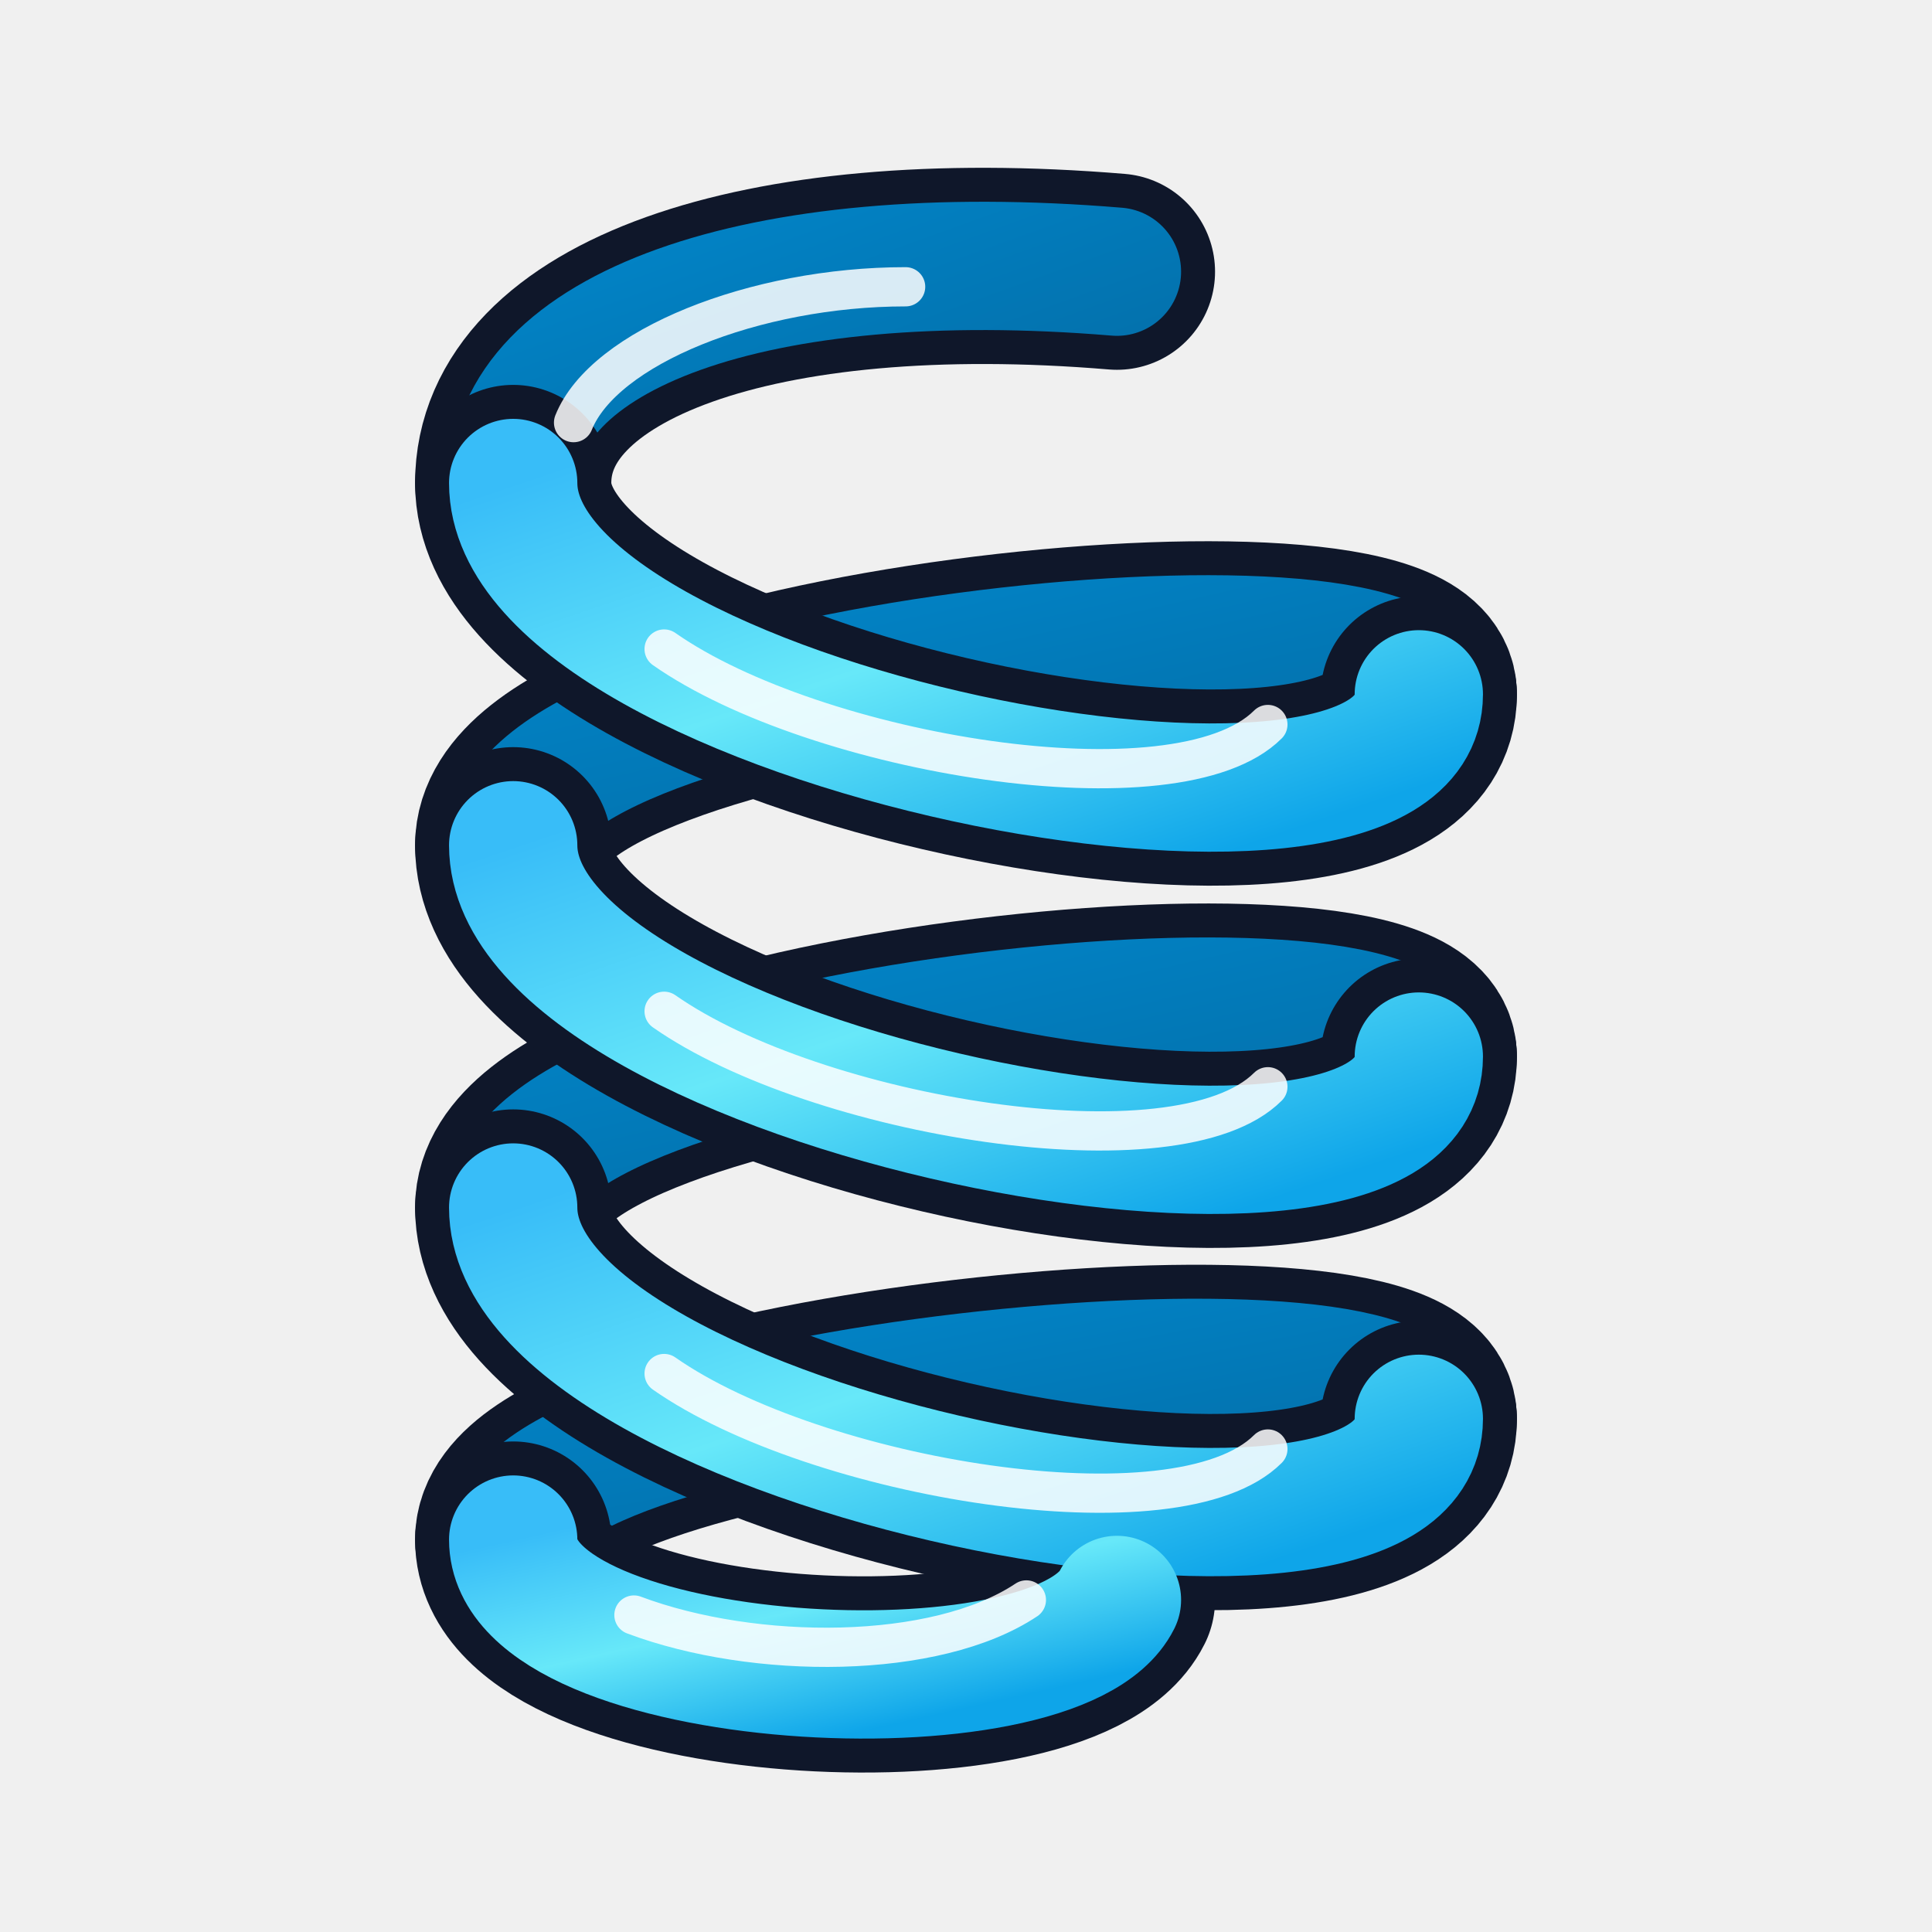
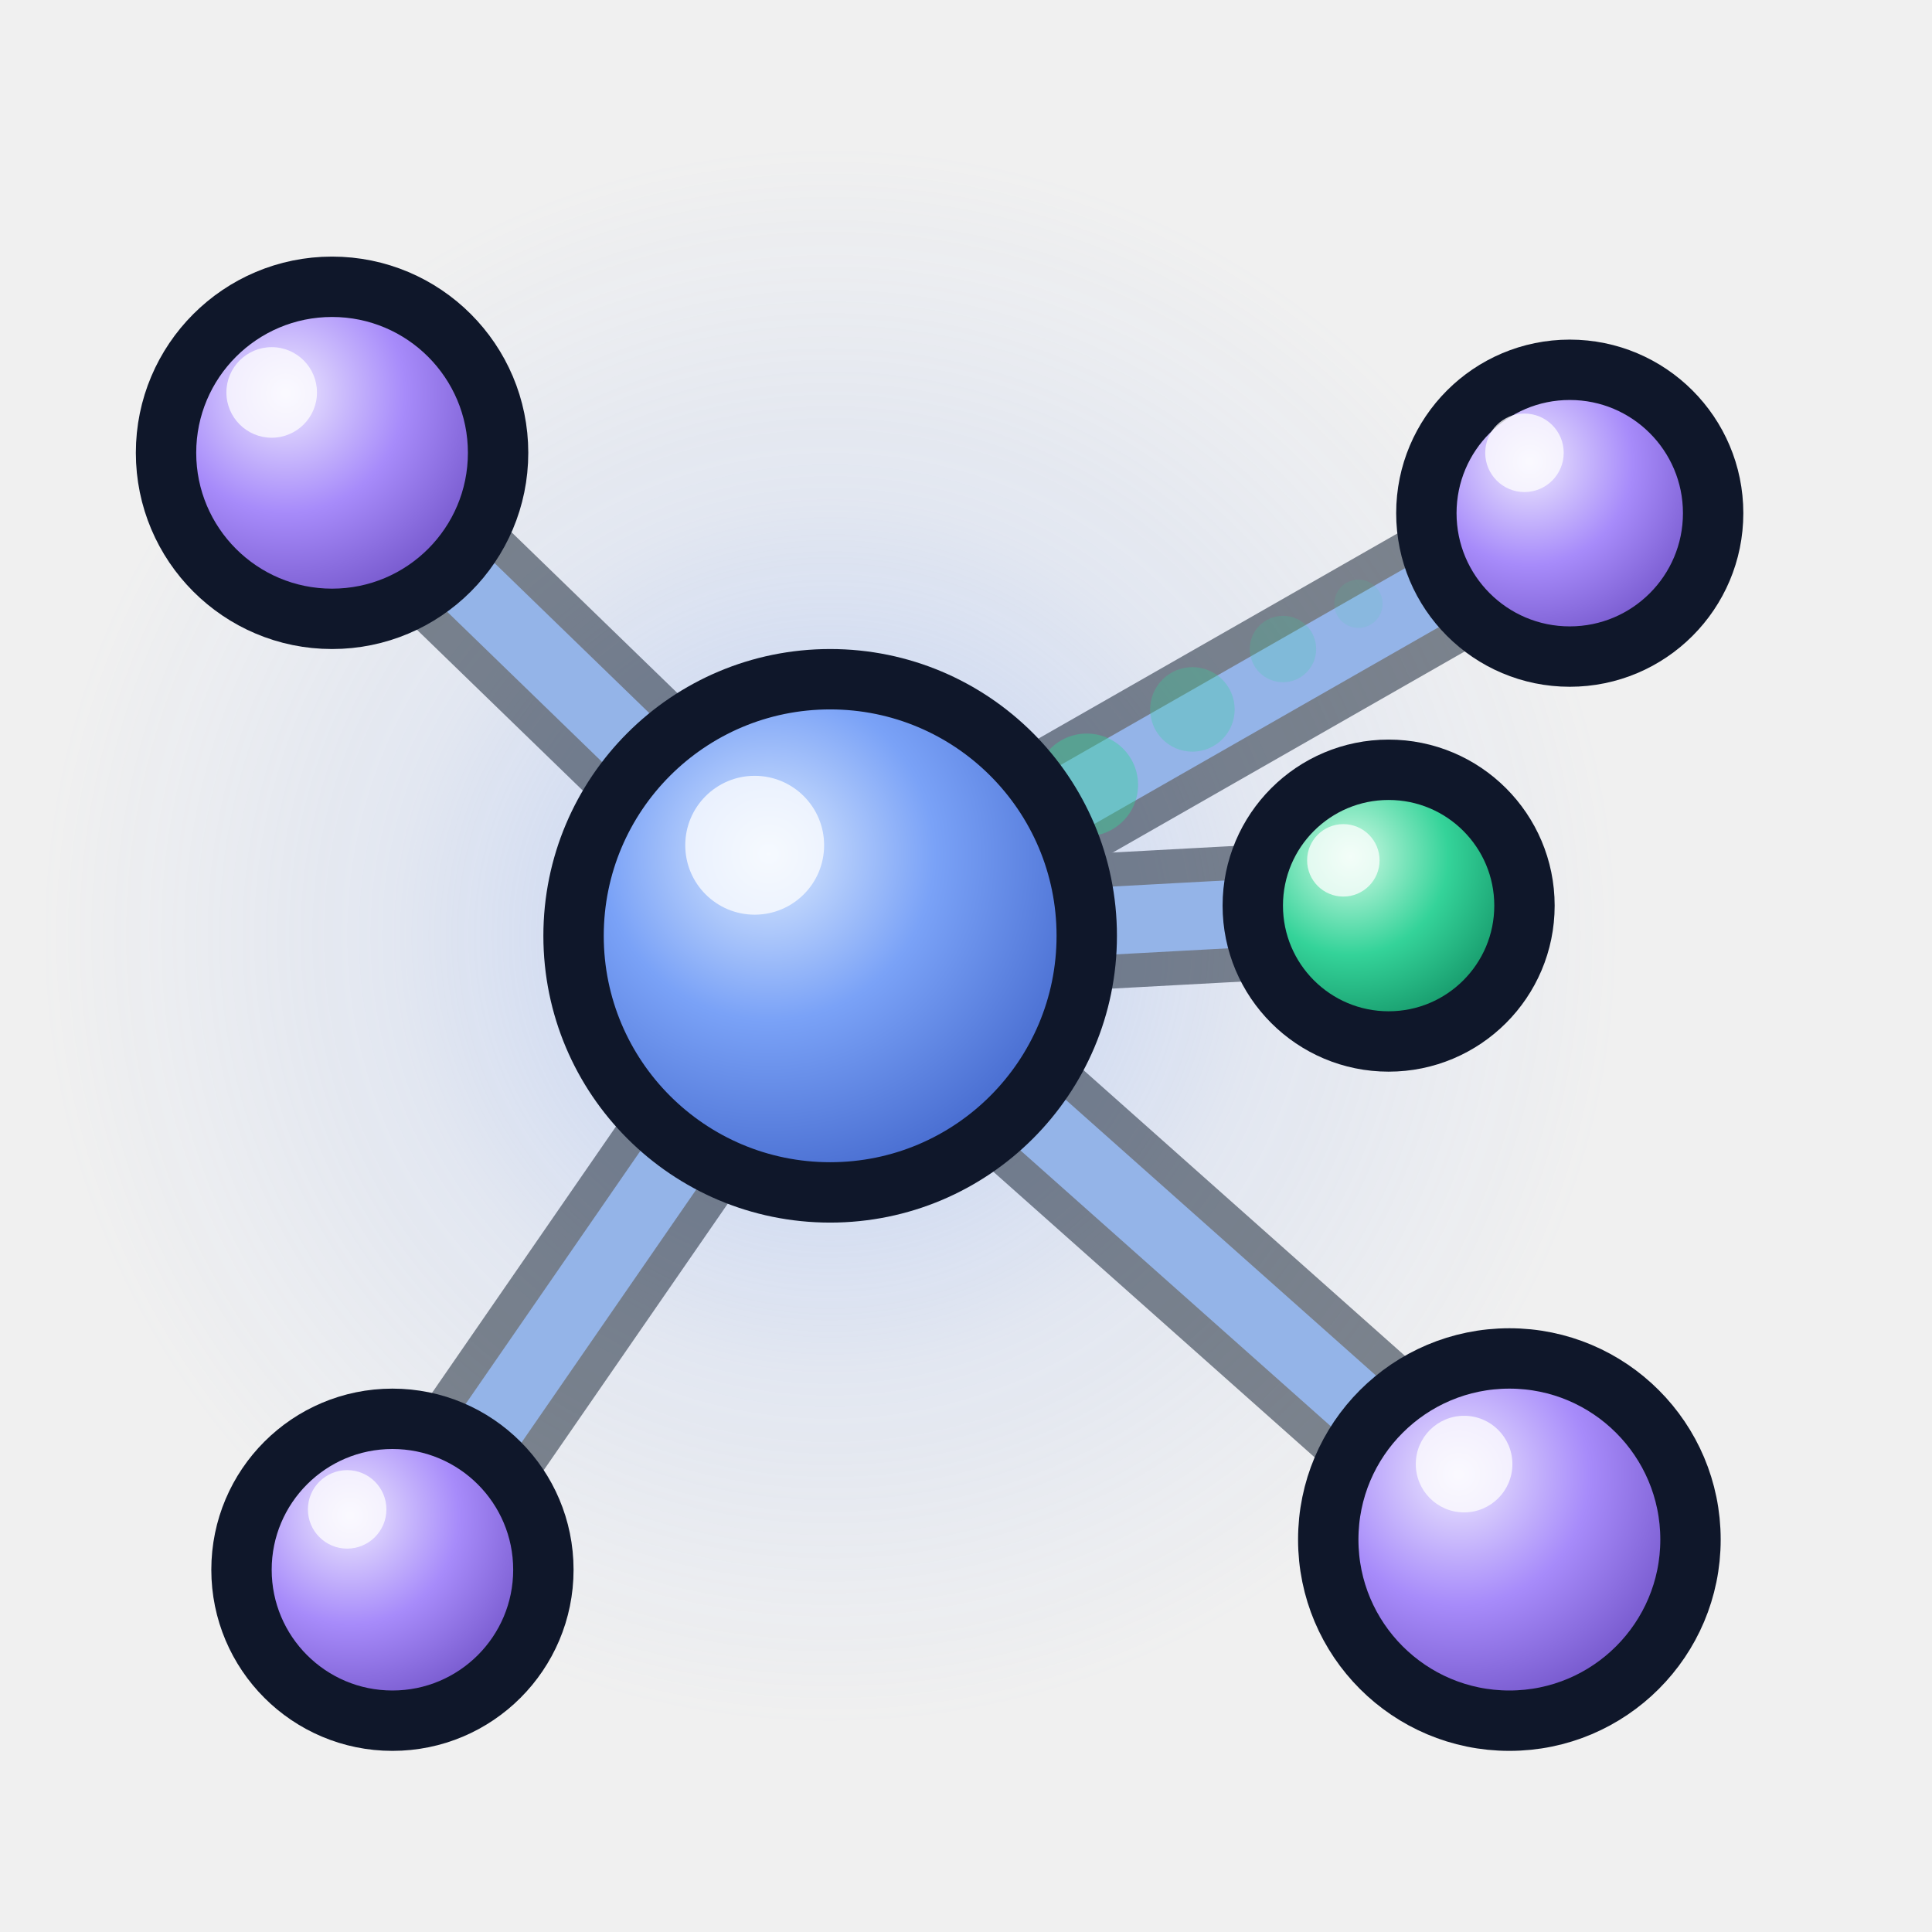
<svg xmlns="http://www.w3.org/2000/svg" viewBox="0 0 128 128" width="100%" height="100%">
  <defs>
-     <linearGradient id="springFront" x1="0%" y1="0%" x2="100%" y2="100%">
-       <stop offset="0%" stop-color="#38bdf8" />
-       <stop offset="50%" stop-color="#67e8f9" />
-       <stop offset="100%" stop-color="#0ea5e9" />
-     </linearGradient>
-     <linearGradient id="springBack" x1="0%" y1="0%" x2="100%" y2="100%">
-       <stop offset="0%" stop-color="#0284c7" />
-       <stop offset="100%" stop-color="#0369a1" />
-     </linearGradient>
+     <radialGradient id="hub" cx="38%" cy="34%" r="72%">
+       <stop offset="0%" stop-color="#dbeafe" />
+       <stop offset="45%" stop-color="#7aa2f7" />
+       <stop offset="100%" stop-color="#3f63c9" />
+     </radialGradient>
+     <radialGradient id="sat" cx="36%" cy="32%" r="72%">
+       <stop offset="0%" stop-color="#ede9fe" />
+       <stop offset="50%" stop-color="#a78bfa" />
+       <stop offset="100%" stop-color="#6d4fc4" />
+     </radialGradient>
+     <radialGradient id="fly" cx="36%" cy="32%" r="72%">
+       <stop offset="0%" stop-color="#d1fae5" />
+       <stop offset="50%" stop-color="#34d399" />
+       <stop offset="100%" stop-color="#0f8a5f" />
+     </radialGradient>
+     <radialGradient id="glow">
+       <stop offset="0%" stop-color="#7aa2f7" stop-opacity="0.42" />
+       <stop offset="55%" stop-color="#7aa2f7" stop-opacity="0.12" />
+       <stop offset="100%" stop-color="#7aa2f7" stop-opacity="0" />
+     </radialGradient>
  </defs>
-   <g fill="none" stroke="#0f172a" stroke-width="13" stroke-linecap="round" stroke-linejoin="round">
-     <path d="M 74 18 C 50 16, 34 22, 34 32" />
-     <path d="M 94 46 C 94 38, 34 44, 34 56" />
-     <path d="M 94 70 C 94 62, 34 68, 34 80" />
-     <path d="M 94 94 C 94 86, 34 92, 34 102" />
+   <circle cx="55" cy="62" r="52" fill="url(#glow)" />
+   <g fill="none" stroke="#1e293b" stroke-width="9" stroke-linecap="round" opacity="0.55">
+     <path d="M55 62 L22 30" />
+     <path d="M55 62 L104 34" />
+     <path d="M55 62 L100 102" />
+     <path d="M55 62 L26 104" />
+     <path d="M55 62 L92 60" />
  </g>
-   <g fill="none" stroke="url(#springBack)" stroke-width="8.5" stroke-linecap="round" stroke-linejoin="round">
-     <path d="M 74 18 C 50 16, 34 22, 34 32" />
-     <path d="M 94 46 C 94 38, 34 44, 34 56" />
-     <path d="M 94 70 C 94 62, 34 68, 34 80" />
-     <path d="M 94 94 C 94 86, 34 92, 34 102" />
+   <g fill="none" stroke="#94b4e8" stroke-width="4.5" stroke-linecap="round">
+     <path d="M55 62 L22 30" />
+     <path d="M55 62 L104 34" />
+     <path d="M55 62 L100 102" />
+     <path d="M55 62 L26 104" />
+     <path d="M55 62 L92 60" />
  </g>
-   <g fill="none" stroke="#0f172a" stroke-width="13" stroke-linecap="round" stroke-linejoin="round">
-     <path d="M 34 32 C 34 48, 94 60, 94 46" />
-     <path d="M 34 56 C 34 72, 94 84, 94 70" />
-     <path d="M 34 80 C 34 96, 94 108, 94 94" />
-     <path d="M 34 102 C 34 112, 70 114, 74 106" />
+   <g fill="#34d399">
+     <circle cx="72" cy="52" r="3.4" opacity="0.42" />
+     <circle cx="79" cy="47" r="2.8" opacity="0.30" />
+     <circle cx="85" cy="43" r="2.2" opacity="0.20" />
+     <circle cx="90" cy="40" r="1.6" opacity="0.12" />
  </g>
-   <g fill="none" stroke="url(#springFront)" stroke-width="8.5" stroke-linecap="round" stroke-linejoin="round">
-     <path d="M 34 32 C 34 48, 94 60, 94 46" />
-     <path d="M 34 56 C 34 72, 94 84, 94 70" />
-     <path d="M 34 80 C 34 96, 94 108, 94 94" />
-     <path d="M 34 102 C 34 112, 70 114, 74 106" />
+   <g stroke="#0f172a" stroke-width="4">
+     <circle cx="22" cy="30" r="11" fill="url(#sat)" />
+     <circle cx="104" cy="34" r="9.5" fill="url(#sat)" />
+     <circle cx="26" cy="104" r="10" fill="url(#sat)" />
+     <circle cx="100" cy="102" r="12" fill="url(#sat)" />
+     <circle cx="92" cy="60" r="9" fill="url(#fly)" />
+     <circle cx="55" cy="62" r="17" fill="url(#hub)" />
  </g>
-   <g fill="none" stroke="#ffffff" stroke-width="2.6" stroke-linecap="round" opacity="0.85">
-     <path d="M 60 19 C 50 19, 40 23, 38 28" />
-     <path d="M 44 43 C 54 50, 78 54, 84 48" />
-     <path d="M 44 67 C 54 74, 78 78, 84 72" />
-     <path d="M 44 91 C 54 98, 78 102, 84 96" />
-     <path d="M 42 107 C 50 110, 62 110, 68 106" />
+   <g fill="#ffffff" opacity="0.75">
+     <circle cx="50" cy="56" r="4.6" />
+     <circle cx="18" cy="26" r="3" />
+     <circle cx="101" cy="30" r="2.6" />
+     <circle cx="97" cy="97" r="3.2" />
+     <circle cx="23" cy="100" r="2.6" />
+     <circle cx="89" cy="57" r="2.4" />
  </g>
</svg>
